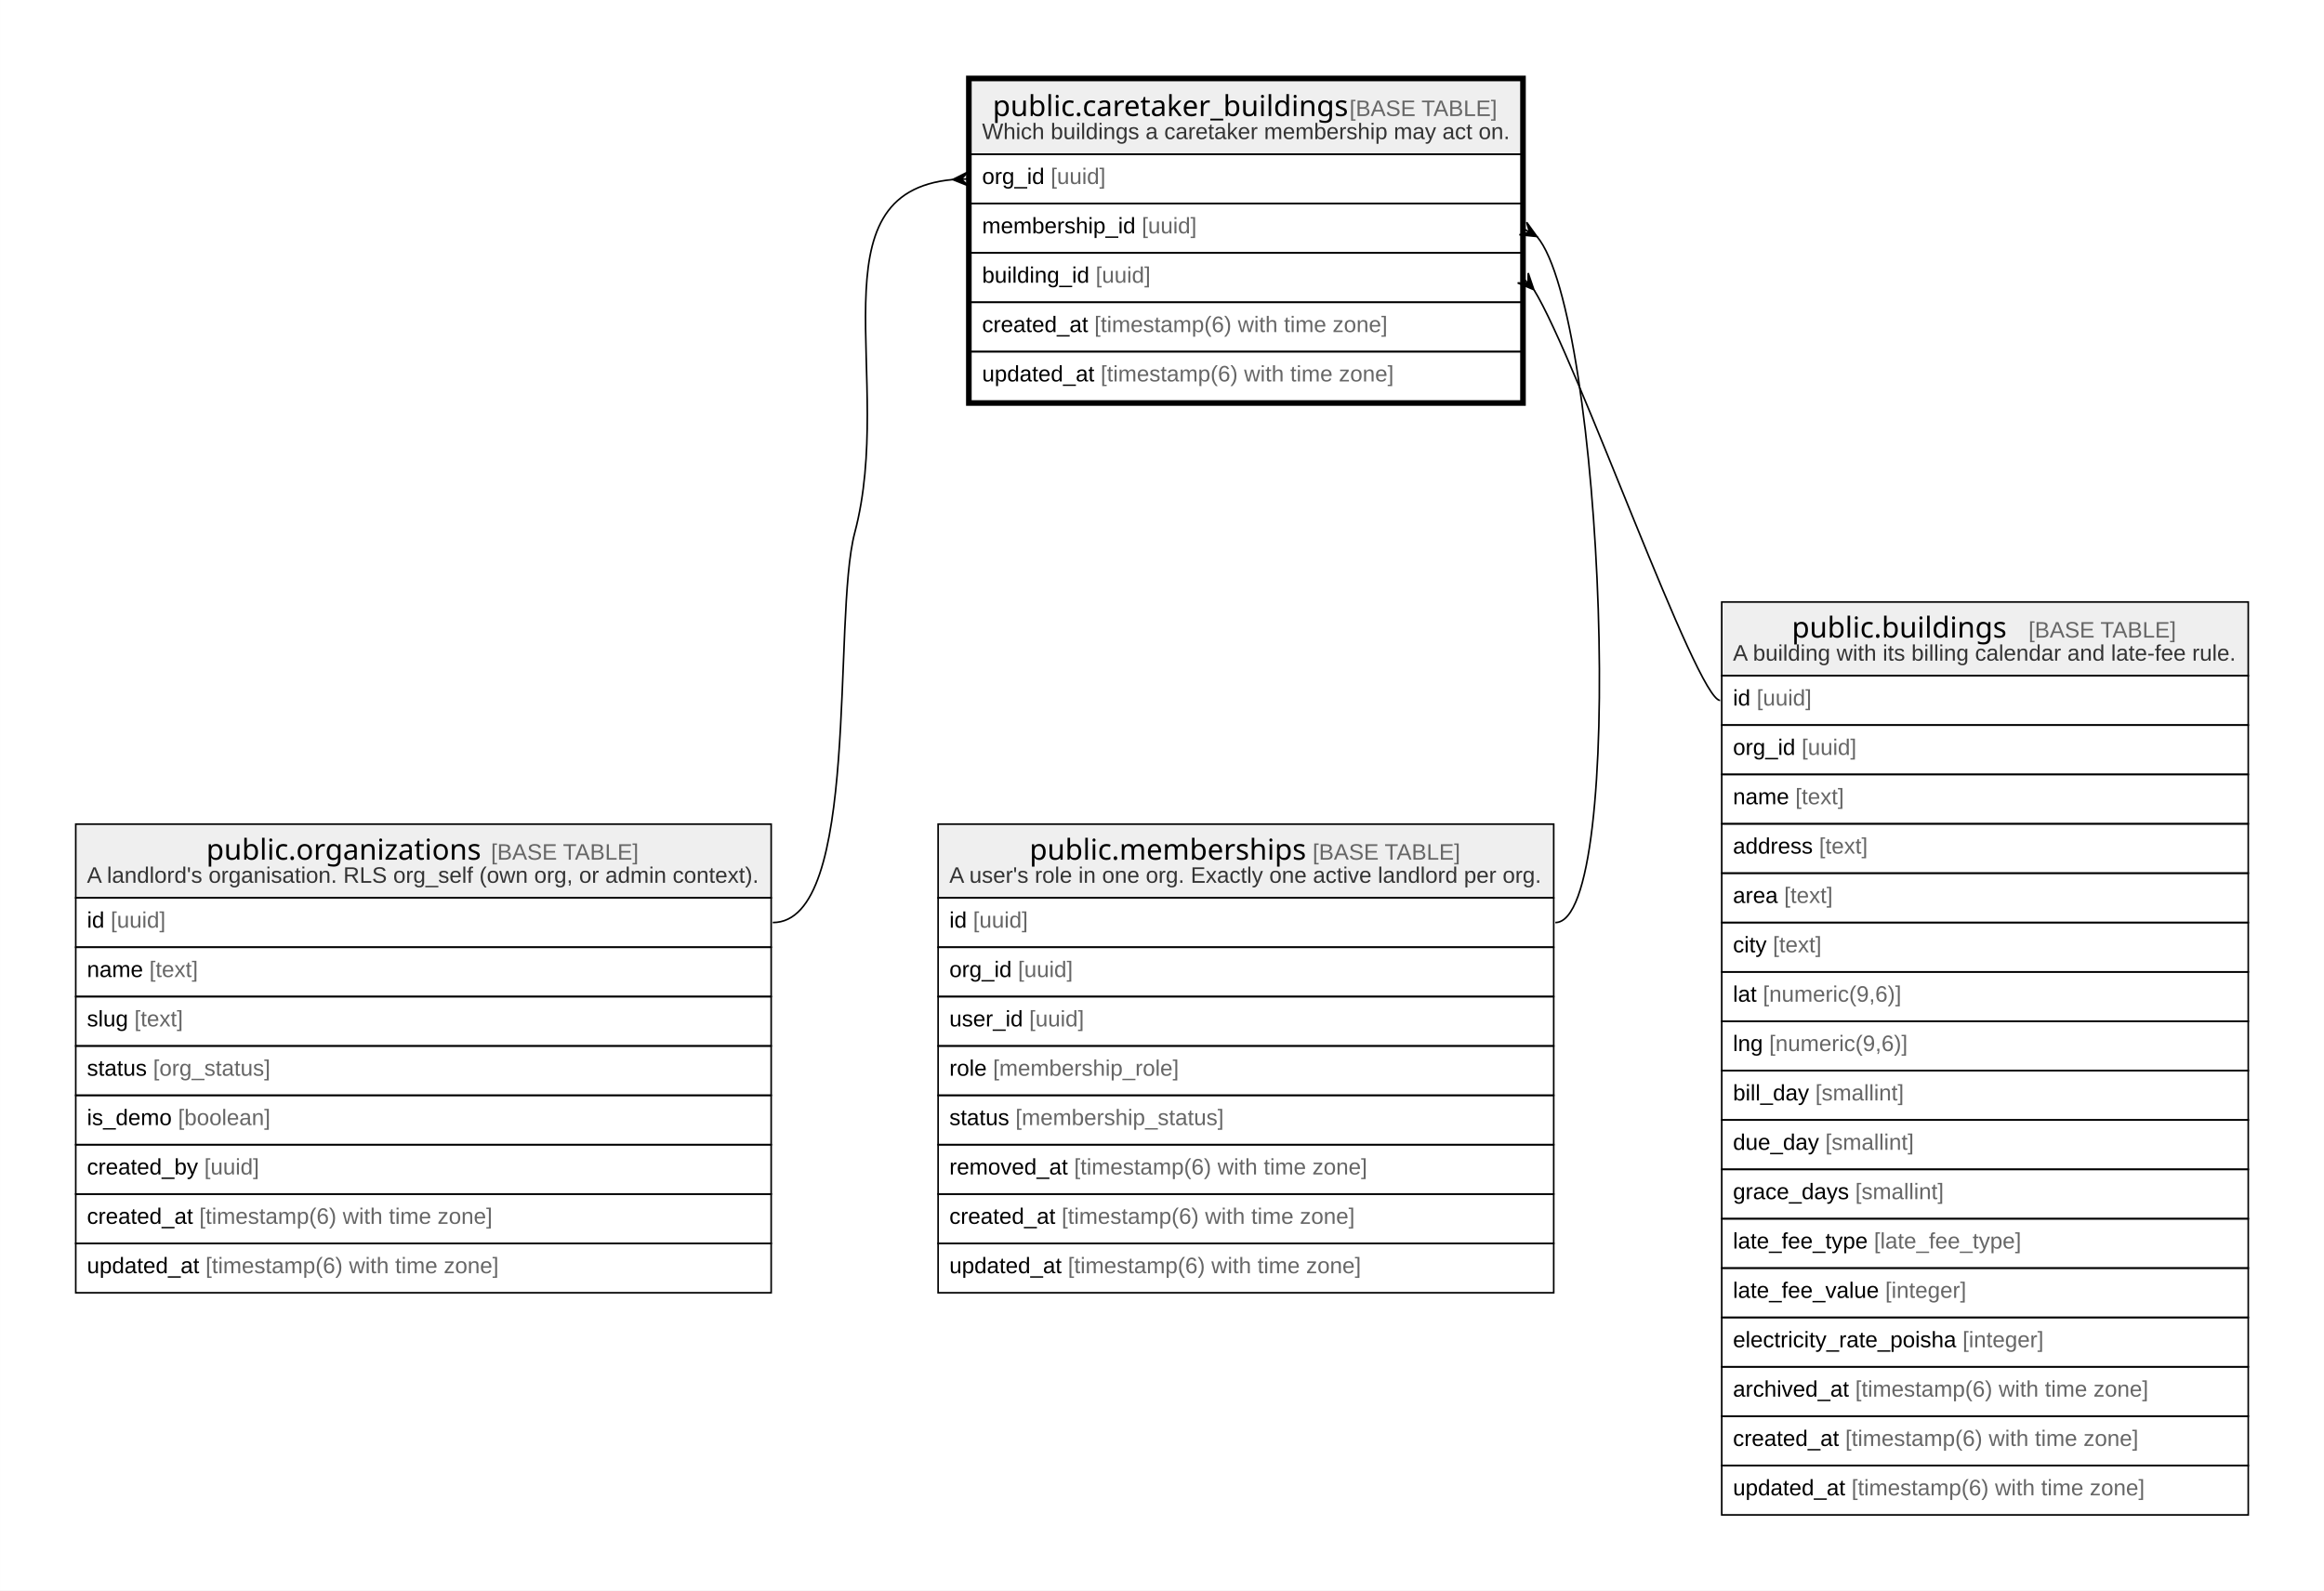
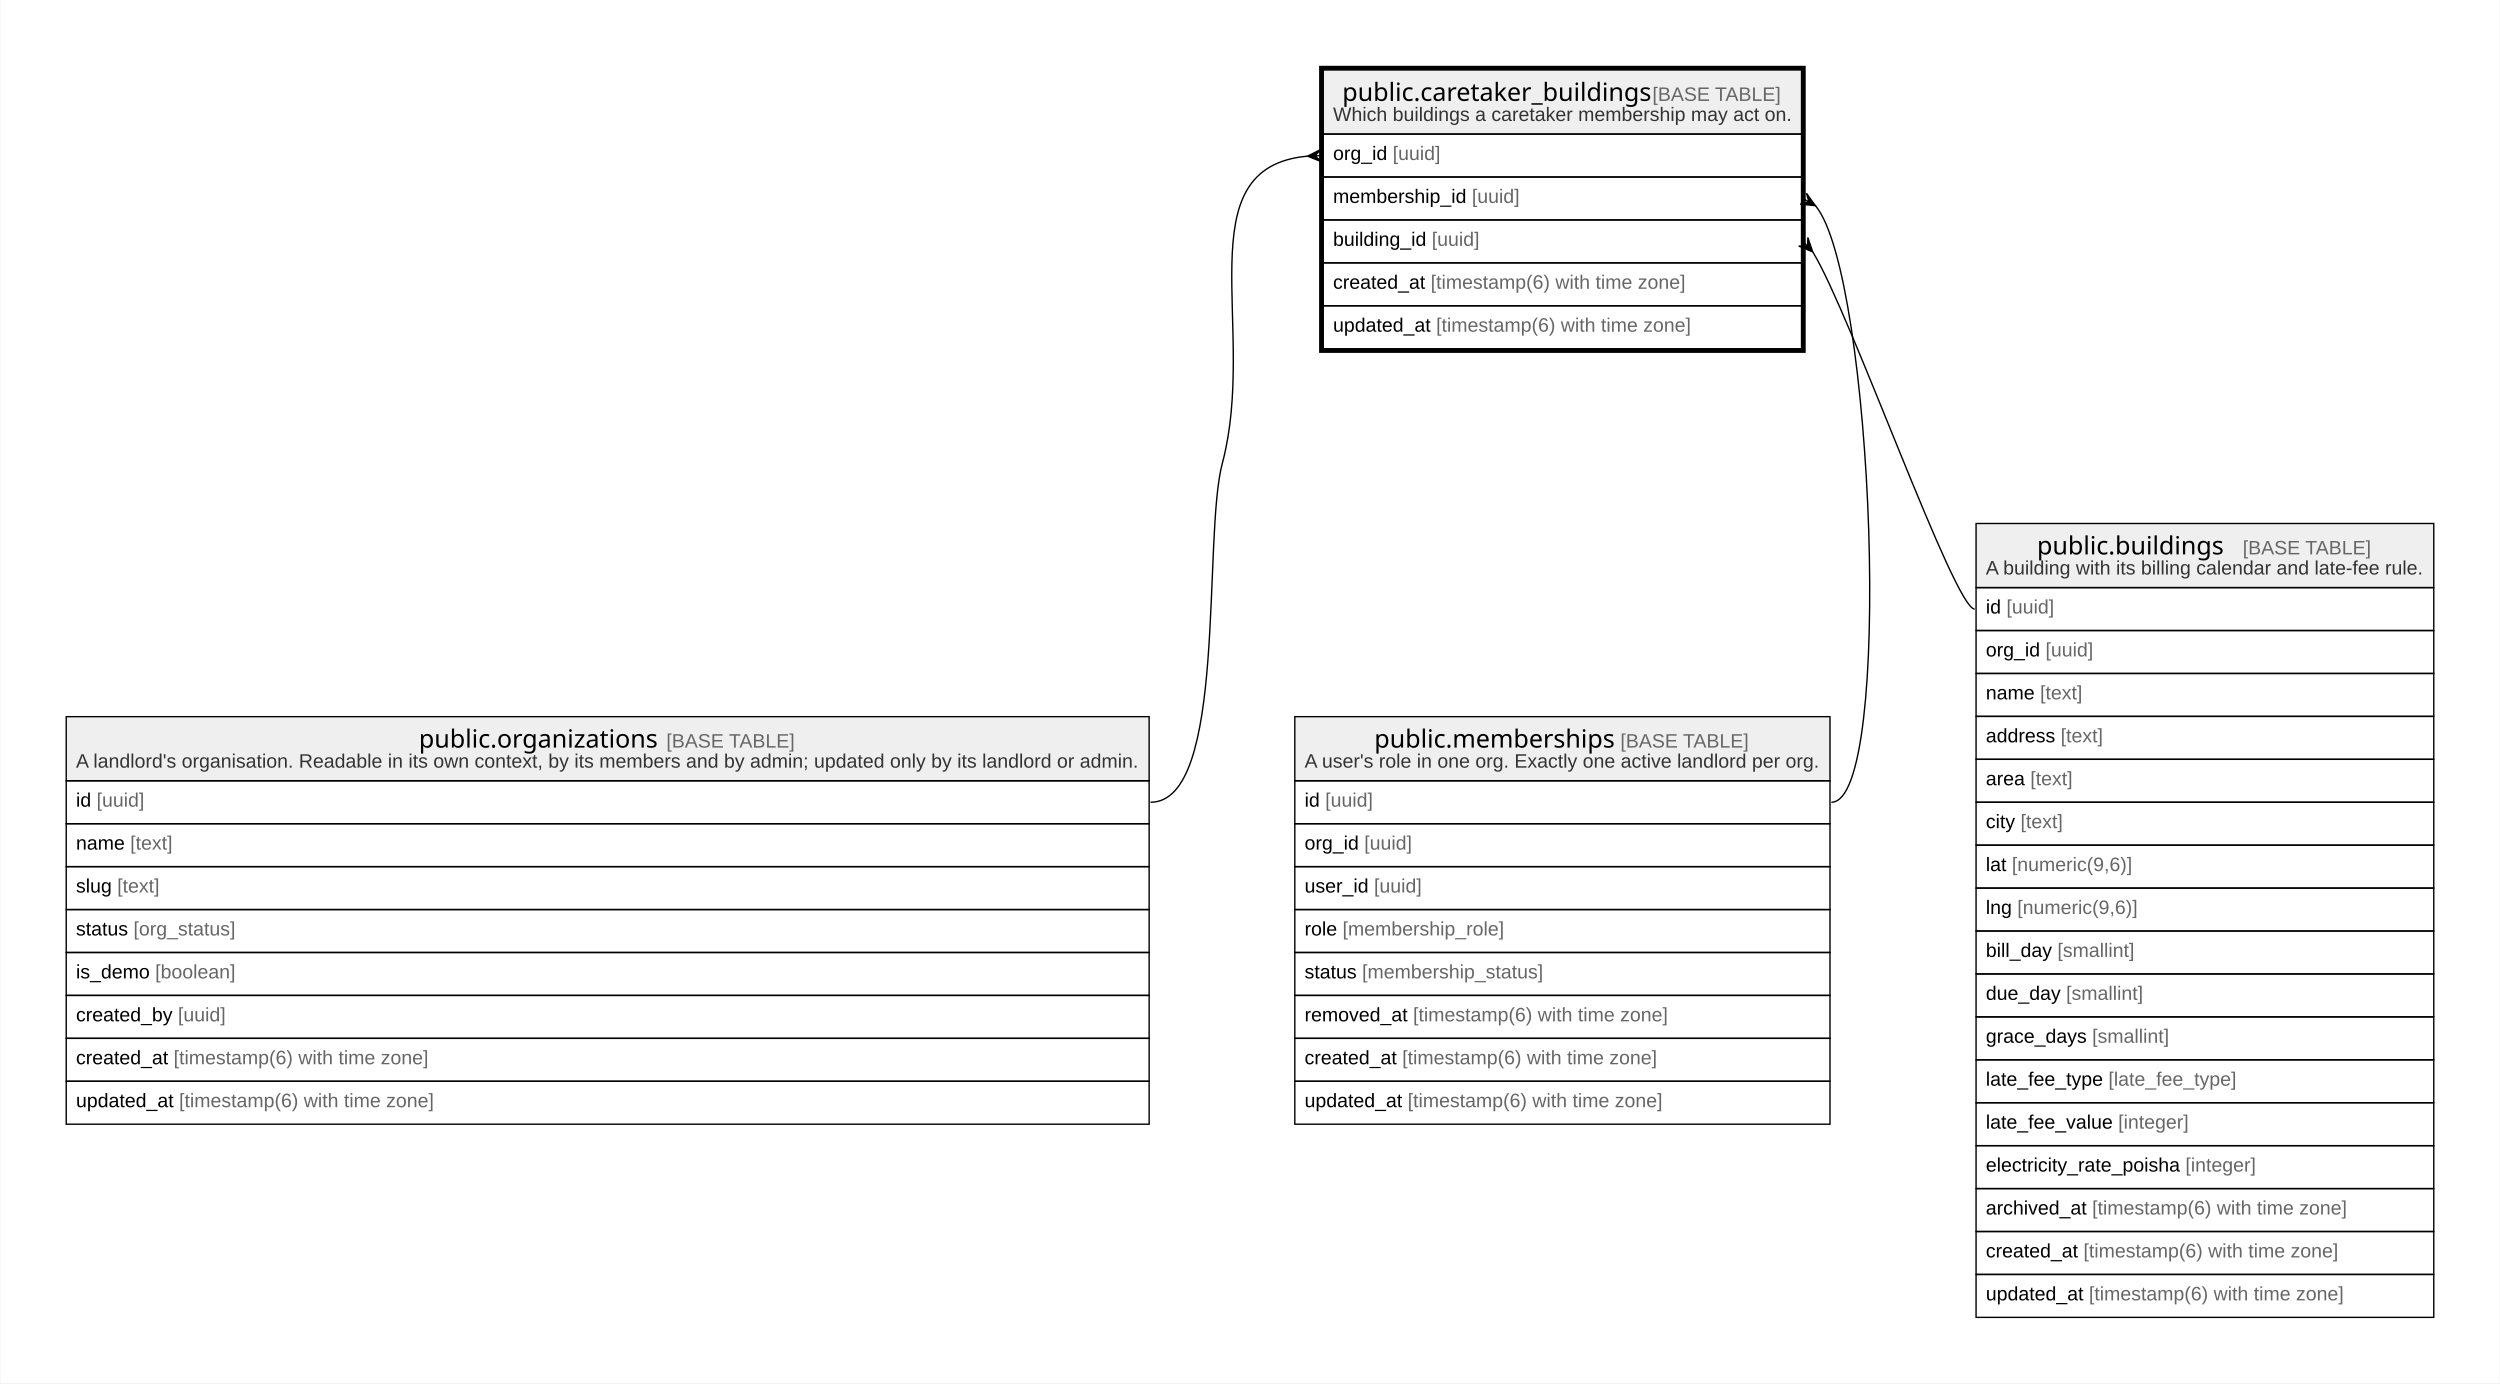
- <svg xmlns="http://www.w3.org/2000/svg" width="1449pt" height="992pt" viewBox="0.00 0.00 1449.49 992.40">
+ <svg xmlns="http://www.w3.org/2000/svg" width="1793pt" height="992pt" viewBox="0.00 0.00 1793.09 992.40">
  <g id="graph0" class="graph" transform="scale(1 1) rotate(0) translate(4 988.4)">
-     <polygon fill="white" stroke="none" points="-4,4 -4,-988.4 1445.49,-988.4 1445.49,4 -4,4" />
+     <polygon fill="white" stroke="none" points="-4,4 -4,-988.4 1789.09,-988.4 1789.09,4 -4,4" />
    <g id="node1" class="node">
-       <polygon fill="#efefef" stroke="none" points="601.52,-892.2 601.52,-938.2 944.66,-938.2 944.66,-892.2 601.52,-892.2" />
-       <polygon fill="none" stroke="black" points="601.52,-892.2 601.52,-938.2 944.66,-938.2 944.66,-892.2 601.52,-892.2" />
-       <text text-anchor="start" x="615.13" y="-916" font-family="Arial Bold" font-size="18.00">public.caretaker_buildings</text>
-       <text text-anchor="start" x="806.56" y="-916" font-family="Arial" font-size="14.00">    </text>
-       <text text-anchor="start" x="837.68" y="-916" font-family="Arial" font-size="14.00" fill="#666666">[BASE TABLE]</text>
-       <text text-anchor="start" x="608.52" y="-901.6" font-family="Arial" font-size="14.00" fill="#333333">Which buildings a caretaker membership may act on.</text>
-       <polygon fill="none" stroke="black" points="601.52,-861.4 601.52,-892.2 944.66,-892.2 944.66,-861.4 601.52,-861.4" />
-       <text text-anchor="start" x="608.52" y="-873.6" font-family="Arial" font-size="14.00">org_id </text>
-       <text text-anchor="start" x="651.32" y="-873.6" font-family="Arial" font-size="14.00" fill="#666666">[uuid]</text>
-       <polygon fill="none" stroke="black" points="601.52,-830.6 601.52,-861.4 944.66,-861.4 944.66,-830.6 601.52,-830.6" />
-       <text text-anchor="start" x="608.52" y="-842.8" font-family="Arial" font-size="14.00">membership_id </text>
-       <text text-anchor="start" x="708.12" y="-842.8" font-family="Arial" font-size="14.00" fill="#666666">[uuid]</text>
-       <polygon fill="none" stroke="black" points="601.52,-799.8 601.52,-830.6 944.66,-830.6 944.66,-799.8 601.52,-799.8" />
-       <text text-anchor="start" x="608.52" y="-812" font-family="Arial" font-size="14.00">building_id </text>
-       <text text-anchor="start" x="679.35" y="-812" font-family="Arial" font-size="14.00" fill="#666666">[uuid]</text>
-       <polygon fill="none" stroke="black" points="601.52,-769 601.52,-799.8 944.66,-799.8 944.66,-769 601.52,-769" />
-       <text text-anchor="start" x="608.52" y="-781.2" font-family="Arial" font-size="14.00">created_at </text>
-       <text text-anchor="start" x="678.56" y="-781.2" font-family="Arial" font-size="14.00" fill="#666666">[timestamp(6) with time zone]</text>
-       <polygon fill="none" stroke="black" points="601.52,-738.2 601.52,-769 944.66,-769 944.66,-738.2 601.52,-738.2" />
-       <text text-anchor="start" x="608.52" y="-750.4" font-family="Arial" font-size="14.00">updated_at </text>
-       <text text-anchor="start" x="682.47" y="-750.4" font-family="Arial" font-size="14.00" fill="#666666">[timestamp(6) with time zone]</text>
-       <polygon fill="none" stroke="black" stroke-width="3" points="600.02,-736.7 600.02,-939.7 946.16,-939.7 946.16,-736.7 600.02,-736.7" />
+       <polygon fill="#efefef" stroke="none" points="945.12,-892.2 945.12,-938.2 1288.26,-938.2 1288.26,-892.2 945.12,-892.2" />
+       <polygon fill="none" stroke="black" points="945.12,-892.2 945.12,-938.2 1288.26,-938.2 1288.26,-892.2 945.12,-892.2" />
+       <text text-anchor="start" x="958.73" y="-916" font-family="Arial Bold" font-size="18.00">public.caretaker_buildings</text>
+       <text text-anchor="start" x="1150.16" y="-916" font-family="Arial" font-size="14.00">    </text>
+       <text text-anchor="start" x="1181.28" y="-916" font-family="Arial" font-size="14.00" fill="#666666">[BASE TABLE]</text>
+       <text text-anchor="start" x="952.12" y="-901.6" font-family="Arial" font-size="14.00" fill="#333333">Which buildings a caretaker membership may act on.</text>
+       <polygon fill="none" stroke="black" points="945.12,-861.4 945.12,-892.2 1288.26,-892.2 1288.26,-861.4 945.12,-861.4" />
+       <text text-anchor="start" x="952.12" y="-873.6" font-family="Arial" font-size="14.00">org_id </text>
+       <text text-anchor="start" x="994.92" y="-873.6" font-family="Arial" font-size="14.00" fill="#666666">[uuid]</text>
+       <polygon fill="none" stroke="black" points="945.12,-830.6 945.12,-861.4 1288.26,-861.4 1288.26,-830.6 945.12,-830.6" />
+       <text text-anchor="start" x="952.12" y="-842.8" font-family="Arial" font-size="14.00">membership_id </text>
+       <text text-anchor="start" x="1051.72" y="-842.8" font-family="Arial" font-size="14.00" fill="#666666">[uuid]</text>
+       <polygon fill="none" stroke="black" points="945.12,-799.8 945.12,-830.6 1288.26,-830.6 1288.26,-799.8 945.12,-799.8" />
+       <text text-anchor="start" x="952.12" y="-812" font-family="Arial" font-size="14.00">building_id </text>
+       <text text-anchor="start" x="1022.95" y="-812" font-family="Arial" font-size="14.00" fill="#666666">[uuid]</text>
+       <polygon fill="none" stroke="black" points="945.12,-769 945.12,-799.8 1288.26,-799.8 1288.26,-769 945.12,-769" />
+       <text text-anchor="start" x="952.12" y="-781.2" font-family="Arial" font-size="14.00">created_at </text>
+       <text text-anchor="start" x="1022.17" y="-781.2" font-family="Arial" font-size="14.00" fill="#666666">[timestamp(6) with time zone]</text>
+       <polygon fill="none" stroke="black" points="945.12,-738.2 945.12,-769 1288.26,-769 1288.26,-738.2 945.12,-738.2" />
+       <text text-anchor="start" x="952.12" y="-750.4" font-family="Arial" font-size="14.00">updated_at </text>
+       <text text-anchor="start" x="1026.08" y="-750.4" font-family="Arial" font-size="14.00" fill="#666666">[timestamp(6) with time zone]</text>
+       <polygon fill="none" stroke="black" stroke-width="3" points="943.62,-736.7 943.62,-939.7 1289.76,-939.7 1289.76,-736.7 943.62,-736.7" />
    </g>
    <g id="node2" class="node">
-       <polygon fill="#efefef" stroke="none" points="43.2,-428.2 43.2,-474.2 476.97,-474.2 476.97,-428.2 43.2,-428.2" />
-       <polygon fill="none" stroke="black" points="43.2,-428.2 43.2,-474.2 476.97,-474.2 476.97,-428.2 43.2,-428.2" />
-       <text text-anchor="start" x="124.61" y="-452" font-family="Arial Bold" font-size="18.00">public.organizations</text>
-       <text text-anchor="start" x="271.07" y="-452" font-family="Arial" font-size="14.00">    </text>
-       <text text-anchor="start" x="302.19" y="-452" font-family="Arial" font-size="14.00" fill="#666666">[BASE TABLE]</text>
-       <text text-anchor="start" x="50.2" y="-437.6" font-family="Arial" font-size="14.00" fill="#333333">A landlord's organisation. RLS org_self (own org, or admin context).</text>
-       <polygon fill="none" stroke="black" points="43.2,-397.4 43.2,-428.2 476.97,-428.2 476.97,-397.4 43.2,-397.4" />
+       <polygon fill="#efefef" stroke="none" points="43.2,-428.2 43.2,-474.2 820.18,-474.2 820.18,-428.2 43.2,-428.2" />
+       <polygon fill="none" stroke="black" points="43.2,-428.2 43.2,-474.2 820.18,-474.2 820.18,-428.2 43.2,-428.2" />
+       <text text-anchor="start" x="296.21" y="-452" font-family="Arial Bold" font-size="18.00">public.organizations</text>
+       <text text-anchor="start" x="442.68" y="-452" font-family="Arial" font-size="14.00">    </text>
+       <text text-anchor="start" x="473.79" y="-452" font-family="Arial" font-size="14.00" fill="#666666">[BASE TABLE]</text>
+       <text text-anchor="start" x="50.2" y="-437.6" font-family="Arial" font-size="14.00" fill="#333333">A landlord's organisation. Readable in its own context, by its members and by admin; updated only by its landlord or admin.</text>
+       <polygon fill="none" stroke="black" points="43.2,-397.4 43.2,-428.2 820.18,-428.2 820.18,-397.4 43.2,-397.4" />
      <text text-anchor="start" x="50.2" y="-409.6" font-family="Arial" font-size="14.00">id </text>
      <text text-anchor="start" x="64.99" y="-409.6" font-family="Arial" font-size="14.00" fill="#666666">[uuid]</text>
-       <polygon fill="none" stroke="black" points="43.2,-366.6 43.2,-397.4 476.97,-397.4 476.97,-366.6 43.2,-366.6" />
+       <polygon fill="none" stroke="black" points="43.2,-366.6 43.2,-397.4 820.18,-397.4 820.18,-366.6 43.2,-366.6" />
      <text text-anchor="start" x="50.2" y="-378.8" font-family="Arial" font-size="14.00">name </text>
      <text text-anchor="start" x="89.11" y="-378.8" font-family="Arial" font-size="14.00" fill="#666666">[text]</text>
-       <polygon fill="none" stroke="black" points="43.2,-335.8 43.2,-366.6 476.97,-366.6 476.97,-335.8 43.2,-335.8" />
+       <polygon fill="none" stroke="black" points="43.2,-335.8 43.2,-366.6 820.18,-366.6 820.18,-335.8 43.2,-335.8" />
      <text text-anchor="start" x="50.2" y="-348" font-family="Arial" font-size="14.00">slug </text>
      <text text-anchor="start" x="79.77" y="-348" font-family="Arial" font-size="14.00" fill="#666666">[text]</text>
-       <polygon fill="none" stroke="black" points="43.2,-305 43.2,-335.8 476.97,-335.8 476.97,-305 43.2,-305" />
+       <polygon fill="none" stroke="black" points="43.2,-305 43.2,-335.8 820.18,-335.8 820.18,-305 43.2,-305" />
      <text text-anchor="start" x="50.2" y="-317.2" font-family="Arial" font-size="14.00">status </text>
      <text text-anchor="start" x="91.44" y="-317.2" font-family="Arial" font-size="14.00" fill="#666666">[org_status]</text>
-       <polygon fill="none" stroke="black" points="43.2,-274.2 43.2,-305 476.97,-305 476.97,-274.2 43.2,-274.2" />
+       <polygon fill="none" stroke="black" points="43.2,-274.2 43.2,-305 820.18,-305 820.18,-274.2 43.2,-274.2" />
      <text text-anchor="start" x="50.2" y="-286.4" font-family="Arial" font-size="14.00">is_demo </text>
      <text text-anchor="start" x="107.01" y="-286.4" font-family="Arial" font-size="14.00" fill="#666666">[boolean]</text>
-       <polygon fill="none" stroke="black" points="43.2,-243.4 43.2,-274.2 476.97,-274.2 476.97,-243.4 43.2,-243.4" />
+       <polygon fill="none" stroke="black" points="43.2,-243.4 43.2,-274.2 820.18,-274.2 820.18,-243.4 43.2,-243.4" />
      <text text-anchor="start" x="50.2" y="-255.6" font-family="Arial" font-size="14.00">created_by </text>
      <text text-anchor="start" x="123.36" y="-255.6" font-family="Arial" font-size="14.00" fill="#666666">[uuid]</text>
-       <polygon fill="none" stroke="black" points="43.2,-212.6 43.2,-243.4 476.97,-243.4 476.97,-212.6 43.2,-212.6" />
+       <polygon fill="none" stroke="black" points="43.2,-212.6 43.2,-243.4 820.18,-243.4 820.18,-212.6 43.2,-212.6" />
      <text text-anchor="start" x="50.2" y="-224.8" font-family="Arial" font-size="14.00">created_at </text>
      <text text-anchor="start" x="120.25" y="-224.8" font-family="Arial" font-size="14.00" fill="#666666">[timestamp(6) with time zone]</text>
-       <polygon fill="none" stroke="black" points="43.2,-181.8 43.2,-212.6 476.97,-212.6 476.97,-181.8 43.2,-181.8" />
+       <polygon fill="none" stroke="black" points="43.2,-181.8 43.2,-212.6 820.18,-212.6 820.18,-181.8 43.2,-181.8" />
      <text text-anchor="start" x="50.2" y="-194" font-family="Arial" font-size="14.00">updated_at </text>
      <text text-anchor="start" x="124.16" y="-194" font-family="Arial" font-size="14.00" fill="#666666">[timestamp(6) with time zone]</text>
    </g>
    <g id="edge1" class="edge">
-       <path fill="none" stroke="black" d="M590.22,-876.36C501.36,-868.31 554.67,-752.17 529.09,-656 514.89,-602.63 533.2,-412.8 477.97,-412.8" />
-       <polygon fill="black" stroke="black" points="590.19,-876.36 599.99,-881.28 595.52,-876.58 599.85,-876.77 599.85,-876.77 599.85,-876.77 595.52,-876.58 600.37,-872.29 590.19,-876.36" />
+       <path fill="none" stroke="black" d="M933.83,-876.36C844.97,-868.31 898.35,-752.15 872.69,-656 858.45,-602.62 876.42,-412.8 821.18,-412.8" />
+       <polygon fill="black" stroke="black" points="933.79,-876.36 943.59,-881.28 939.12,-876.58 943.45,-876.77 943.45,-876.77 943.45,-876.77 939.12,-876.58 943.98,-872.29 933.79,-876.36" />
    </g>
    <g id="node3" class="node">
-       <polygon fill="#efefef" stroke="none" points="581.1,-428.2 581.1,-474.2 965.08,-474.2 965.08,-428.2 581.1,-428.2" />
-       <polygon fill="none" stroke="black" points="581.1,-428.2 581.1,-474.2 965.08,-474.2 965.08,-428.2 581.1,-428.2" />
-       <text text-anchor="start" x="638.1" y="-452" font-family="Arial Bold" font-size="18.00">public.memberships</text>
-       <text text-anchor="start" x="783.58" y="-452" font-family="Arial" font-size="14.00">    </text>
-       <text text-anchor="start" x="814.7" y="-452" font-family="Arial" font-size="14.00" fill="#666666">[BASE TABLE]</text>
-       <text text-anchor="start" x="588.1" y="-437.6" font-family="Arial" font-size="14.00" fill="#333333">A user's role in one org. Exactly one active landlord per org.</text>
-       <polygon fill="none" stroke="black" points="581.1,-397.4 581.1,-428.2 965.08,-428.2 965.08,-397.4 581.1,-397.4" />
-       <text text-anchor="start" x="588.1" y="-409.6" font-family="Arial" font-size="14.00">id </text>
-       <text text-anchor="start" x="602.88" y="-409.6" font-family="Arial" font-size="14.00" fill="#666666">[uuid]</text>
-       <polygon fill="none" stroke="black" points="581.1,-366.6 581.1,-397.4 965.08,-397.4 965.08,-366.6 581.1,-366.6" />
-       <text text-anchor="start" x="588.1" y="-378.8" font-family="Arial" font-size="14.00">org_id </text>
-       <text text-anchor="start" x="630.9" y="-378.8" font-family="Arial" font-size="14.00" fill="#666666">[uuid]</text>
-       <polygon fill="none" stroke="black" points="581.1,-335.8 581.1,-366.6 965.08,-366.6 965.08,-335.8 581.1,-335.8" />
-       <text text-anchor="start" x="588.1" y="-348" font-family="Arial" font-size="14.00">user_id </text>
-       <text text-anchor="start" x="637.9" y="-348" font-family="Arial" font-size="14.00" fill="#666666">[uuid]</text>
-       <polygon fill="none" stroke="black" points="581.1,-305 581.1,-335.8 965.08,-335.8 965.08,-305 581.1,-305" />
-       <text text-anchor="start" x="588.1" y="-317.2" font-family="Arial" font-size="14.00">role </text>
-       <text text-anchor="start" x="615.33" y="-317.2" font-family="Arial" font-size="14.00" fill="#666666">[membership_role]</text>
-       <polygon fill="none" stroke="black" points="581.1,-274.2 581.1,-305 965.08,-305 965.08,-274.2 581.1,-274.2" />
-       <text text-anchor="start" x="588.1" y="-286.4" font-family="Arial" font-size="14.00">status </text>
-       <text text-anchor="start" x="629.34" y="-286.4" font-family="Arial" font-size="14.00" fill="#666666">[membership_status]</text>
-       <polygon fill="none" stroke="black" points="581.1,-243.4 581.1,-274.2 965.08,-274.2 965.08,-243.4 581.1,-243.4" />
-       <text text-anchor="start" x="588.1" y="-255.6" font-family="Arial" font-size="14.00">removed_at </text>
-       <text text-anchor="start" x="665.92" y="-255.6" font-family="Arial" font-size="14.00" fill="#666666">[timestamp(6) with time zone]</text>
-       <polygon fill="none" stroke="black" points="581.1,-212.6 581.1,-243.4 965.08,-243.4 965.08,-212.6 581.1,-212.6" />
-       <text text-anchor="start" x="588.1" y="-224.8" font-family="Arial" font-size="14.00">created_at </text>
-       <text text-anchor="start" x="658.14" y="-224.8" font-family="Arial" font-size="14.00" fill="#666666">[timestamp(6) with time zone]</text>
-       <polygon fill="none" stroke="black" points="581.1,-181.8 581.1,-212.6 965.08,-212.6 965.08,-181.8 581.1,-181.8" />
-       <text text-anchor="start" x="588.1" y="-194" font-family="Arial" font-size="14.00">updated_at </text>
-       <text text-anchor="start" x="662.05" y="-194" font-family="Arial" font-size="14.00" fill="#666666">[timestamp(6) with time zone]</text>
+       <polygon fill="#efefef" stroke="none" points="924.7,-428.2 924.7,-474.2 1308.68,-474.2 1308.68,-428.2 924.7,-428.2" />
+       <polygon fill="none" stroke="black" points="924.7,-428.2 924.7,-474.2 1308.68,-474.2 1308.68,-428.2 924.7,-428.2" />
+       <text text-anchor="start" x="981.71" y="-452" font-family="Arial Bold" font-size="18.00">public.memberships</text>
+       <text text-anchor="start" x="1127.18" y="-452" font-family="Arial" font-size="14.00">    </text>
+       <text text-anchor="start" x="1158.3" y="-452" font-family="Arial" font-size="14.00" fill="#666666">[BASE TABLE]</text>
+       <text text-anchor="start" x="931.7" y="-437.6" font-family="Arial" font-size="14.00" fill="#333333">A user's role in one org. Exactly one active landlord per org.</text>
+       <polygon fill="none" stroke="black" points="924.7,-397.4 924.7,-428.2 1308.68,-428.2 1308.68,-397.4 924.7,-397.4" />
+       <text text-anchor="start" x="931.7" y="-409.6" font-family="Arial" font-size="14.00">id </text>
+       <text text-anchor="start" x="946.49" y="-409.6" font-family="Arial" font-size="14.00" fill="#666666">[uuid]</text>
+       <polygon fill="none" stroke="black" points="924.7,-366.6 924.7,-397.4 1308.68,-397.4 1308.68,-366.6 924.7,-366.6" />
+       <text text-anchor="start" x="931.7" y="-378.8" font-family="Arial" font-size="14.00">org_id </text>
+       <text text-anchor="start" x="974.51" y="-378.8" font-family="Arial" font-size="14.00" fill="#666666">[uuid]</text>
+       <polygon fill="none" stroke="black" points="924.7,-335.8 924.7,-366.6 1308.68,-366.6 1308.68,-335.8 924.7,-335.8" />
+       <text text-anchor="start" x="931.7" y="-348" font-family="Arial" font-size="14.00">user_id </text>
+       <text text-anchor="start" x="981.51" y="-348" font-family="Arial" font-size="14.00" fill="#666666">[uuid]</text>
+       <polygon fill="none" stroke="black" points="924.7,-305 924.7,-335.8 1308.68,-335.8 1308.68,-305 924.7,-305" />
+       <text text-anchor="start" x="931.7" y="-317.2" font-family="Arial" font-size="14.00">role </text>
+       <text text-anchor="start" x="958.93" y="-317.2" font-family="Arial" font-size="14.00" fill="#666666">[membership_role]</text>
+       <polygon fill="none" stroke="black" points="924.7,-274.2 924.7,-305 1308.68,-305 1308.68,-274.2 924.7,-274.2" />
+       <text text-anchor="start" x="931.7" y="-286.4" font-family="Arial" font-size="14.00">status </text>
+       <text text-anchor="start" x="972.94" y="-286.4" font-family="Arial" font-size="14.00" fill="#666666">[membership_status]</text>
+       <polygon fill="none" stroke="black" points="924.7,-243.4 924.7,-274.2 1308.68,-274.2 1308.68,-243.4 924.7,-243.4" />
+       <text text-anchor="start" x="931.7" y="-255.6" font-family="Arial" font-size="14.00">removed_at </text>
+       <text text-anchor="start" x="1009.52" y="-255.6" font-family="Arial" font-size="14.00" fill="#666666">[timestamp(6) with time zone]</text>
+       <polygon fill="none" stroke="black" points="924.7,-212.6 924.7,-243.4 1308.68,-243.4 1308.68,-212.6 924.7,-212.6" />
+       <text text-anchor="start" x="931.7" y="-224.8" font-family="Arial" font-size="14.00">created_at </text>
+       <text text-anchor="start" x="1001.75" y="-224.8" font-family="Arial" font-size="14.00" fill="#666666">[timestamp(6) with time zone]</text>
+       <polygon fill="none" stroke="black" points="924.7,-181.8 924.7,-212.6 1308.68,-212.6 1308.68,-181.8 924.7,-181.8" />
+       <text text-anchor="start" x="931.7" y="-194" font-family="Arial" font-size="14.00">updated_at </text>
+       <text text-anchor="start" x="1005.66" y="-194" font-family="Arial" font-size="14.00" fill="#666666">[timestamp(6) with time zone]</text>
    </g>
    <g id="edge2" class="edge">
-       <path fill="none" stroke="black" d="M954.62,-840.83C996.19,-791.96 1011.16,-412.8 966.08,-412.8" />
-       <polygon fill="black" stroke="black" points="954.61,-840.84 943.7,-841.93 949.99,-843.5 946.24,-845.67 946.24,-845.67 946.24,-845.67 949.99,-843.5 948.2,-849.73 954.61,-840.84" />
+       <path fill="none" stroke="black" d="M1298.22,-840.83C1339.8,-791.96 1354.76,-412.8 1309.68,-412.8" />
+       <polygon fill="black" stroke="black" points="1298.21,-840.84 1287.3,-841.93 1293.59,-843.5 1289.84,-845.67 1289.84,-845.67 1289.84,-845.67 1293.59,-843.5 1291.8,-849.73 1298.21,-840.84" />
    </g>
    <g id="node4" class="node">
-       <polygon fill="#efefef" stroke="none" points="1069.88,-566.8 1069.88,-612.8 1398.29,-612.8 1398.29,-566.8 1069.88,-566.8" />
-       <polygon fill="none" stroke="black" points="1069.88,-566.8 1069.88,-612.8 1398.29,-612.8 1398.29,-566.8 1069.88,-566.8" />
-       <text text-anchor="start" x="1113.59" y="-590.6" font-family="Arial Bold" font-size="18.00">public.buildings</text>
-       <text text-anchor="start" x="1230.09" y="-590.6" font-family="Arial" font-size="14.00">    </text>
-       <text text-anchor="start" x="1261.21" y="-590.6" font-family="Arial" font-size="14.00" fill="#666666">[BASE TABLE]</text>
-       <text text-anchor="start" x="1076.88" y="-576.2" font-family="Arial" font-size="14.00" fill="#333333">A building with its billing calendar and late-fee rule.</text>
-       <polygon fill="none" stroke="black" points="1069.88,-536 1069.88,-566.8 1398.29,-566.8 1398.29,-536 1069.88,-536" />
-       <text text-anchor="start" x="1076.88" y="-548.2" font-family="Arial" font-size="14.00">id </text>
-       <text text-anchor="start" x="1091.67" y="-548.2" font-family="Arial" font-size="14.00" fill="#666666">[uuid]</text>
-       <polygon fill="none" stroke="black" points="1069.88,-505.2 1069.88,-536 1398.29,-536 1398.29,-505.2 1069.88,-505.2" />
-       <text text-anchor="start" x="1076.88" y="-517.4" font-family="Arial" font-size="14.00">org_id </text>
-       <text text-anchor="start" x="1119.69" y="-517.4" font-family="Arial" font-size="14.00" fill="#666666">[uuid]</text>
-       <polygon fill="none" stroke="black" points="1069.88,-474.4 1069.88,-505.2 1398.29,-505.2 1398.29,-474.4 1069.88,-474.4" />
-       <text text-anchor="start" x="1076.88" y="-486.6" font-family="Arial" font-size="14.00">name </text>
-       <text text-anchor="start" x="1115.79" y="-486.6" font-family="Arial" font-size="14.00" fill="#666666">[text]</text>
-       <polygon fill="none" stroke="black" points="1069.88,-443.6 1069.88,-474.4 1398.29,-474.4 1398.29,-443.6 1069.88,-443.6" />
-       <text text-anchor="start" x="1076.88" y="-455.8" font-family="Arial" font-size="14.00">address </text>
-       <text text-anchor="start" x="1130.58" y="-455.8" font-family="Arial" font-size="14.00" fill="#666666">[text]</text>
-       <polygon fill="none" stroke="black" points="1069.88,-412.8 1069.88,-443.6 1398.29,-443.6 1398.29,-412.8 1069.88,-412.8" />
-       <text text-anchor="start" x="1076.88" y="-425" font-family="Arial" font-size="14.00">area </text>
-       <text text-anchor="start" x="1108.79" y="-425" font-family="Arial" font-size="14.00" fill="#666666">[text]</text>
-       <polygon fill="none" stroke="black" points="1069.88,-382 1069.88,-412.8 1398.29,-412.8 1398.29,-382 1069.88,-382" />
-       <text text-anchor="start" x="1076.88" y="-394.2" font-family="Arial" font-size="14.00">city </text>
-       <text text-anchor="start" x="1101.77" y="-394.2" font-family="Arial" font-size="14.00" fill="#666666">[text]</text>
-       <polygon fill="none" stroke="black" points="1069.88,-351.2 1069.88,-382 1398.29,-382 1398.29,-351.2 1069.88,-351.2" />
-       <text text-anchor="start" x="1076.88" y="-363.4" font-family="Arial" font-size="14.00">lat </text>
-       <text text-anchor="start" x="1095.56" y="-363.4" font-family="Arial" font-size="14.00" fill="#666666">[numeric(9,6)]</text>
-       <polygon fill="none" stroke="black" points="1069.88,-320.4 1069.88,-351.2 1398.29,-351.2 1398.29,-320.4 1069.88,-320.4" />
-       <text text-anchor="start" x="1076.88" y="-332.6" font-family="Arial" font-size="14.00">lng </text>
-       <text text-anchor="start" x="1099.46" y="-332.6" font-family="Arial" font-size="14.00" fill="#666666">[numeric(9,6)]</text>
-       <polygon fill="none" stroke="black" points="1069.88,-289.6 1069.88,-320.4 1398.29,-320.4 1398.29,-289.6 1069.88,-289.6" />
-       <text text-anchor="start" x="1076.88" y="-301.8" font-family="Arial" font-size="14.00">bill_day </text>
-       <text text-anchor="start" x="1128.25" y="-301.8" font-family="Arial" font-size="14.00" fill="#666666">[smallint]</text>
-       <polygon fill="none" stroke="black" points="1069.88,-258.8 1069.88,-289.6 1398.29,-289.6 1398.29,-258.8 1069.88,-258.8" />
-       <text text-anchor="start" x="1076.88" y="-271" font-family="Arial" font-size="14.00">due_day </text>
-       <text text-anchor="start" x="1134.49" y="-271" font-family="Arial" font-size="14.00" fill="#666666">[smallint]</text>
-       <polygon fill="none" stroke="black" points="1069.88,-228 1069.88,-258.8 1398.29,-258.8 1398.29,-228 1069.88,-228" />
-       <text text-anchor="start" x="1076.88" y="-240.2" font-family="Arial" font-size="14.00">grace_days </text>
-       <text text-anchor="start" x="1153.15" y="-240.2" font-family="Arial" font-size="14.00" fill="#666666">[smallint]</text>
-       <polygon fill="none" stroke="black" points="1069.88,-197.2 1069.88,-228 1398.29,-228 1398.29,-197.2 1069.88,-197.2" />
-       <text text-anchor="start" x="1076.88" y="-209.4" font-family="Arial" font-size="14.00">late_fee_type </text>
-       <text text-anchor="start" x="1164.84" y="-209.4" font-family="Arial" font-size="14.00" fill="#666666">[late_fee_type]</text>
-       <polygon fill="none" stroke="black" points="1069.88,-166.4 1069.88,-197.2 1398.29,-197.2 1398.29,-166.4 1069.88,-166.4" />
-       <text text-anchor="start" x="1076.88" y="-178.6" font-family="Arial" font-size="14.00">late_fee_value </text>
-       <text text-anchor="start" x="1171.85" y="-178.6" font-family="Arial" font-size="14.00" fill="#666666">[integer]</text>
-       <polygon fill="none" stroke="black" points="1069.88,-135.6 1069.88,-166.4 1398.29,-166.4 1398.29,-135.6 1069.88,-135.6" />
-       <text text-anchor="start" x="1076.88" y="-147.8" font-family="Arial" font-size="14.00">electricity_rate_poisha </text>
-       <text text-anchor="start" x="1220.07" y="-147.8" font-family="Arial" font-size="14.00" fill="#666666">[integer]</text>
-       <polygon fill="none" stroke="black" points="1069.88,-104.8 1069.88,-135.6 1398.29,-135.6 1398.29,-104.8 1069.88,-104.8" />
-       <text text-anchor="start" x="1076.88" y="-117" font-family="Arial" font-size="14.00">archived_at </text>
-       <text text-anchor="start" x="1153.15" y="-117" font-family="Arial" font-size="14.00" fill="#666666">[timestamp(6) with time zone]</text>
-       <polygon fill="none" stroke="black" points="1069.88,-74 1069.88,-104.8 1398.29,-104.8 1398.29,-74 1069.88,-74" />
-       <text text-anchor="start" x="1076.88" y="-86.2" font-family="Arial" font-size="14.00">created_at </text>
-       <text text-anchor="start" x="1146.93" y="-86.2" font-family="Arial" font-size="14.00" fill="#666666">[timestamp(6) with time zone]</text>
-       <polygon fill="none" stroke="black" points="1069.88,-43.2 1069.88,-74 1398.29,-74 1398.29,-43.2 1069.88,-43.2" />
-       <text text-anchor="start" x="1076.88" y="-55.4" font-family="Arial" font-size="14.00">updated_at </text>
-       <text text-anchor="start" x="1150.84" y="-55.4" font-family="Arial" font-size="14.00" fill="#666666">[timestamp(6) with time zone]</text>
+       <polygon fill="#efefef" stroke="none" points="1413.49,-566.8 1413.49,-612.8 1741.89,-612.8 1741.89,-566.8 1413.49,-566.8" />
+       <polygon fill="none" stroke="black" points="1413.49,-566.8 1413.49,-612.8 1741.89,-612.8 1741.89,-566.8 1413.49,-566.8" />
+       <text text-anchor="start" x="1457.2" y="-590.6" font-family="Arial Bold" font-size="18.00">public.buildings</text>
+       <text text-anchor="start" x="1573.69" y="-590.6" font-family="Arial" font-size="14.00">    </text>
+       <text text-anchor="start" x="1604.81" y="-590.6" font-family="Arial" font-size="14.00" fill="#666666">[BASE TABLE]</text>
+       <text text-anchor="start" x="1420.49" y="-576.2" font-family="Arial" font-size="14.00" fill="#333333">A building with its billing calendar and late-fee rule.</text>
+       <polygon fill="none" stroke="black" points="1413.49,-536 1413.49,-566.8 1741.89,-566.8 1741.89,-536 1413.49,-536" />
+       <text text-anchor="start" x="1420.49" y="-548.2" font-family="Arial" font-size="14.00">id </text>
+       <text text-anchor="start" x="1435.27" y="-548.2" font-family="Arial" font-size="14.00" fill="#666666">[uuid]</text>
+       <polygon fill="none" stroke="black" points="1413.49,-505.2 1413.49,-536 1741.89,-536 1741.89,-505.2 1413.49,-505.2" />
+       <text text-anchor="start" x="1420.49" y="-517.4" font-family="Arial" font-size="14.00">org_id </text>
+       <text text-anchor="start" x="1463.29" y="-517.4" font-family="Arial" font-size="14.00" fill="#666666">[uuid]</text>
+       <polygon fill="none" stroke="black" points="1413.49,-474.4 1413.49,-505.2 1741.89,-505.2 1741.89,-474.4 1413.49,-474.4" />
+       <text text-anchor="start" x="1420.49" y="-486.6" font-family="Arial" font-size="14.00">name </text>
+       <text text-anchor="start" x="1459.4" y="-486.6" font-family="Arial" font-size="14.00" fill="#666666">[text]</text>
+       <polygon fill="none" stroke="black" points="1413.49,-443.6 1413.49,-474.4 1741.89,-474.4 1741.89,-443.6 1413.49,-443.6" />
+       <text text-anchor="start" x="1420.49" y="-455.8" font-family="Arial" font-size="14.00">address </text>
+       <text text-anchor="start" x="1474.18" y="-455.8" font-family="Arial" font-size="14.00" fill="#666666">[text]</text>
+       <polygon fill="none" stroke="black" points="1413.49,-412.8 1413.49,-443.6 1741.89,-443.6 1741.89,-412.8 1413.49,-412.8" />
+       <text text-anchor="start" x="1420.49" y="-425" font-family="Arial" font-size="14.00">area </text>
+       <text text-anchor="start" x="1452.4" y="-425" font-family="Arial" font-size="14.00" fill="#666666">[text]</text>
+       <polygon fill="none" stroke="black" points="1413.49,-382 1413.49,-412.8 1741.89,-412.8 1741.89,-382 1413.49,-382" />
+       <text text-anchor="start" x="1420.49" y="-394.2" font-family="Arial" font-size="14.00">city </text>
+       <text text-anchor="start" x="1445.38" y="-394.2" font-family="Arial" font-size="14.00" fill="#666666">[text]</text>
+       <polygon fill="none" stroke="black" points="1413.49,-351.2 1413.49,-382 1741.89,-382 1741.89,-351.2 1413.49,-351.2" />
+       <text text-anchor="start" x="1420.49" y="-363.4" font-family="Arial" font-size="14.00">lat </text>
+       <text text-anchor="start" x="1439.16" y="-363.4" font-family="Arial" font-size="14.00" fill="#666666">[numeric(9,6)]</text>
+       <polygon fill="none" stroke="black" points="1413.49,-320.4 1413.49,-351.2 1741.89,-351.2 1741.89,-320.4 1413.49,-320.4" />
+       <text text-anchor="start" x="1420.49" y="-332.6" font-family="Arial" font-size="14.00">lng </text>
+       <text text-anchor="start" x="1443.06" y="-332.6" font-family="Arial" font-size="14.00" fill="#666666">[numeric(9,6)]</text>
+       <polygon fill="none" stroke="black" points="1413.49,-289.6 1413.49,-320.4 1741.89,-320.4 1741.89,-289.6 1413.49,-289.6" />
+       <text text-anchor="start" x="1420.49" y="-301.8" font-family="Arial" font-size="14.00">bill_day </text>
+       <text text-anchor="start" x="1471.85" y="-301.8" font-family="Arial" font-size="14.00" fill="#666666">[smallint]</text>
+       <polygon fill="none" stroke="black" points="1413.49,-258.8 1413.49,-289.6 1741.89,-289.6 1741.89,-258.8 1413.49,-258.8" />
+       <text text-anchor="start" x="1420.49" y="-271" font-family="Arial" font-size="14.00">due_day </text>
+       <text text-anchor="start" x="1478.09" y="-271" font-family="Arial" font-size="14.00" fill="#666666">[smallint]</text>
+       <polygon fill="none" stroke="black" points="1413.49,-228 1413.49,-258.8 1741.89,-258.8 1741.89,-228 1413.49,-228" />
+       <text text-anchor="start" x="1420.49" y="-240.2" font-family="Arial" font-size="14.00">grace_days </text>
+       <text text-anchor="start" x="1496.76" y="-240.2" font-family="Arial" font-size="14.00" fill="#666666">[smallint]</text>
+       <polygon fill="none" stroke="black" points="1413.49,-197.2 1413.49,-228 1741.89,-228 1741.89,-197.2 1413.49,-197.2" />
+       <text text-anchor="start" x="1420.49" y="-209.4" font-family="Arial" font-size="14.00">late_fee_type </text>
+       <text text-anchor="start" x="1508.45" y="-209.4" font-family="Arial" font-size="14.00" fill="#666666">[late_fee_type]</text>
+       <polygon fill="none" stroke="black" points="1413.49,-166.4 1413.49,-197.2 1741.89,-197.2 1741.89,-166.4 1413.49,-166.4" />
+       <text text-anchor="start" x="1420.49" y="-178.6" font-family="Arial" font-size="14.00">late_fee_value </text>
+       <text text-anchor="start" x="1515.45" y="-178.6" font-family="Arial" font-size="14.00" fill="#666666">[integer]</text>
+       <polygon fill="none" stroke="black" points="1413.49,-135.6 1413.49,-166.4 1741.89,-166.4 1741.89,-135.6 1413.49,-135.6" />
+       <text text-anchor="start" x="1420.49" y="-147.8" font-family="Arial" font-size="14.00">electricity_rate_poisha </text>
+       <text text-anchor="start" x="1563.67" y="-147.8" font-family="Arial" font-size="14.00" fill="#666666">[integer]</text>
+       <polygon fill="none" stroke="black" points="1413.49,-104.8 1413.49,-135.6 1741.89,-135.6 1741.89,-104.8 1413.49,-104.8" />
+       <text text-anchor="start" x="1420.49" y="-117" font-family="Arial" font-size="14.00">archived_at </text>
+       <text text-anchor="start" x="1496.76" y="-117" font-family="Arial" font-size="14.00" fill="#666666">[timestamp(6) with time zone]</text>
+       <polygon fill="none" stroke="black" points="1413.49,-74 1413.49,-104.8 1741.89,-104.8 1741.89,-74 1413.49,-74" />
+       <text text-anchor="start" x="1420.49" y="-86.2" font-family="Arial" font-size="14.00">created_at </text>
+       <text text-anchor="start" x="1490.53" y="-86.2" font-family="Arial" font-size="14.00" fill="#666666">[timestamp(6) with time zone]</text>
+       <polygon fill="none" stroke="black" points="1413.49,-43.2 1413.49,-74 1741.89,-74 1741.89,-43.2 1413.49,-43.2" />
+       <text text-anchor="start" x="1420.49" y="-55.4" font-family="Arial" font-size="14.00">updated_at </text>
+       <text text-anchor="start" x="1494.45" y="-55.4" font-family="Arial" font-size="14.00" fill="#666666">[timestamp(6) with time zone]</text>
    </g>
    <g id="edge3" class="edge">
-       <path fill="none" stroke="black" d="M952.74,-807.59C979.52,-764.34 1054.35,-551.4 1068.88,-551.4" />
-       <polygon fill="black" stroke="black" points="952.7,-807.64 942.59,-811.89 949.07,-811.54 946.11,-814.71 946.11,-814.71 946.11,-814.71 949.07,-811.54 949.18,-818.02 952.7,-807.64" />
+       <path fill="none" stroke="black" d="M1296.35,-807.59C1323.13,-764.34 1397.95,-551.4 1412.49,-551.4" />
+       <polygon fill="black" stroke="black" points="1296.3,-807.64 1286.2,-811.89 1292.67,-811.54 1289.72,-814.71 1289.72,-814.71 1289.72,-814.71 1292.67,-811.54 1292.78,-818.02 1296.3,-807.64" />
    </g>
  </g>
</svg>
